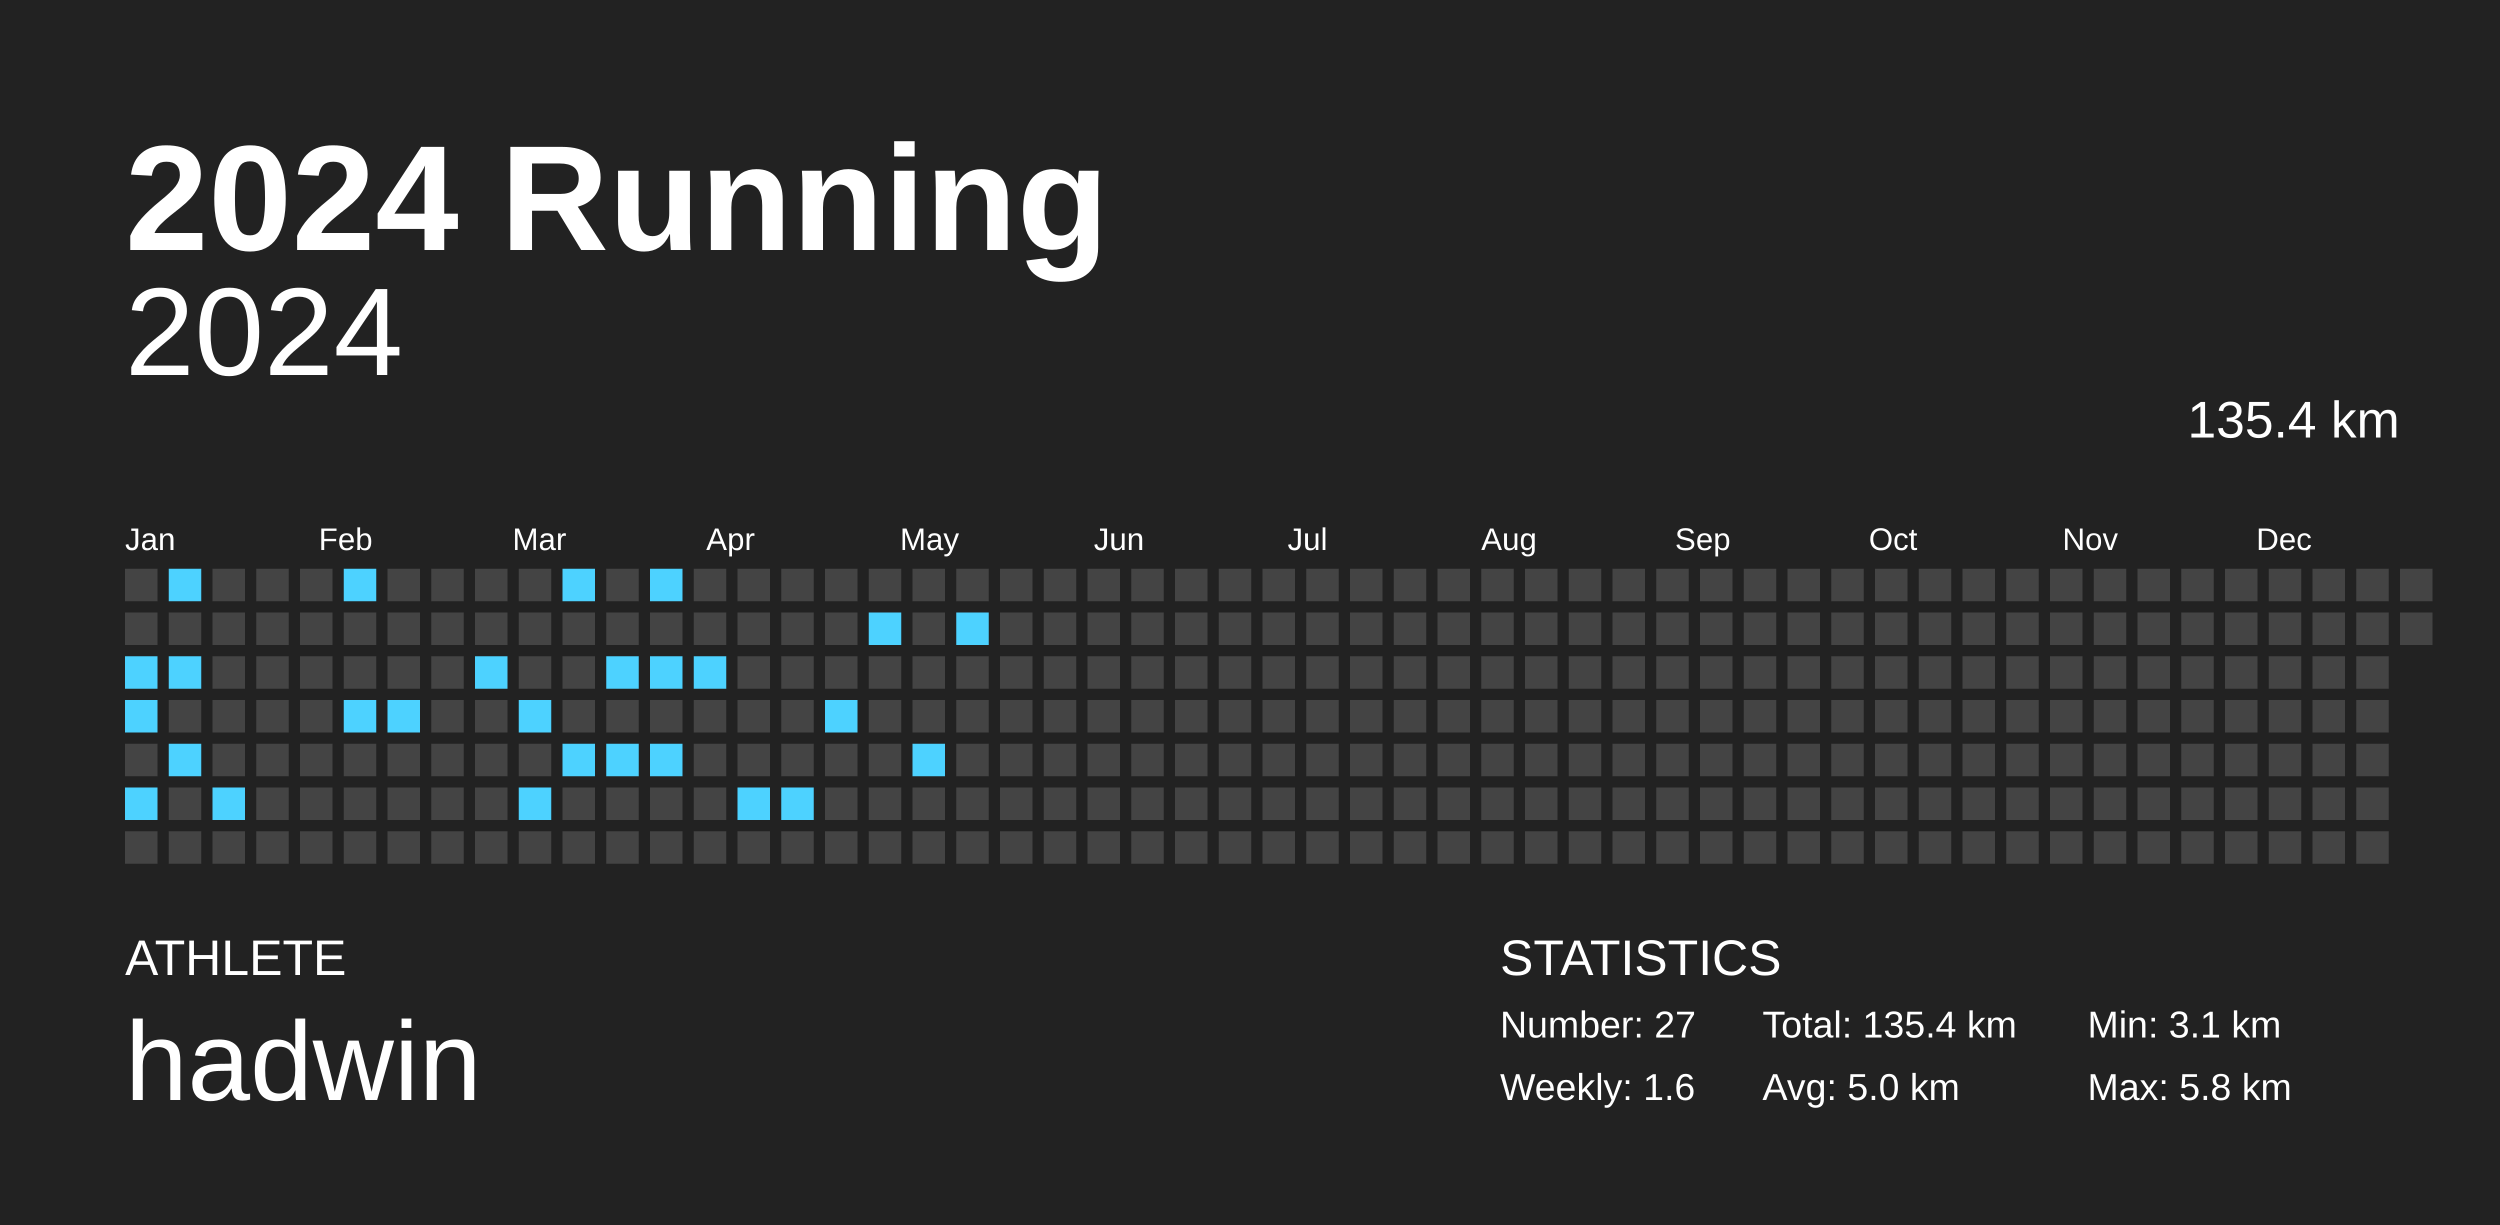
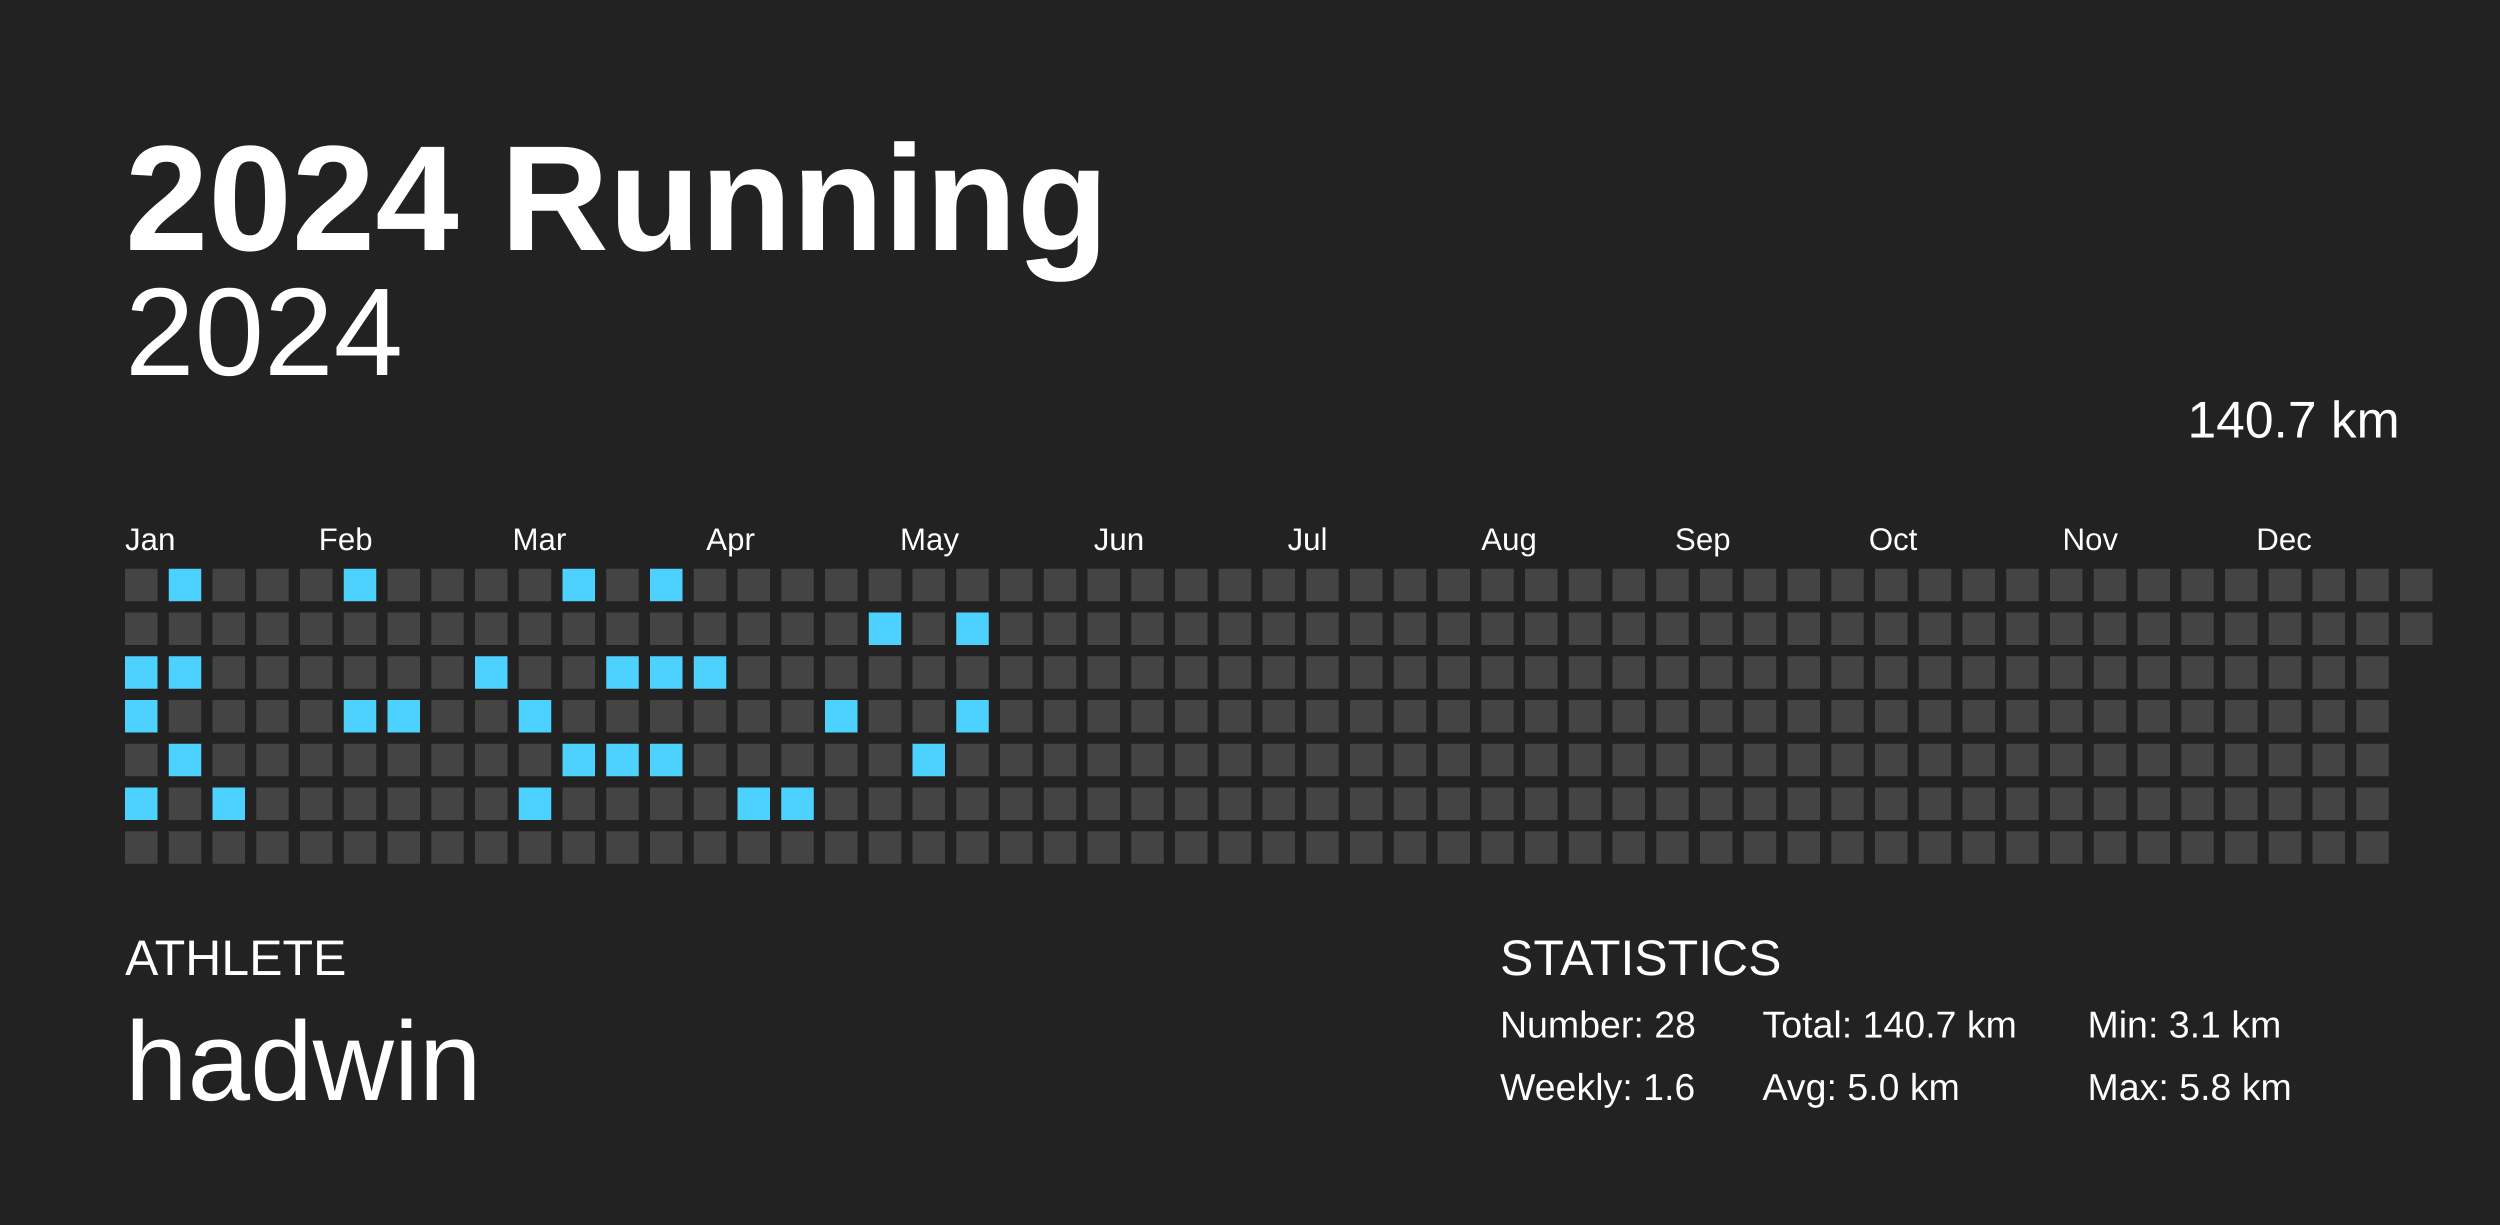
<svg xmlns="http://www.w3.org/2000/svg" baseProfile="full" height="98mm" version="1.1" viewBox="0,0,200,98" width="200mm">
  <defs />
  <rect fill="#222222" height="98" width="200" x="0" y="0" />
  <text fill="#FFFFFF" style="font-size:12px; font-family:Arial; font-weight:bold;" x="10" y="20">2024 Running</text>
  <text fill="#FFFFFF" style="font-size:4px; font-family:Arial" x="10" y="78">ATHLETE</text>
  <text fill="#FFFFFF" style="font-size:9px; font-family:Arial" x="10" y="88">hadwin</text>
  <text fill="#FFFFFF" style="font-size:4px; font-family:Arial" x="120" y="78">STATISTICS</text>
-   <text fill="#FFFFFF" style="font-size:3px; font-family:Arial" x="120" y="83">Number: 27</text>
+   <text fill="#FFFFFF" style="font-size:3px; font-family:Arial" x="120" y="83">Number: 28</text>
  <text fill="#FFFFFF" style="font-size:3px; font-family:Arial" x="120" y="88">Weekly: 1.6</text>
-   <text fill="#FFFFFF" style="font-size:3px; font-family:Arial" x="141" y="83">Total: 135.4 km</text>
+   <text fill="#FFFFFF" style="font-size:3px; font-family:Arial" x="141" y="83">Total: 140.7 km</text>
  <text fill="#FFFFFF" style="font-size:3px; font-family:Arial" x="141" y="88">Avg: 5.0 km</text>
  <text fill="#FFFFFF" style="font-size:3px; font-family:Arial" x="167" y="83">Min: 3.1 km</text>
  <text fill="#FFFFFF" style="font-size:3px; font-family:Arial" x="167" y="88">Max: 5.8 km</text>
  <text alignment-baseline="hanging" fill="#FFFFFF" style="font-size:10.0px; font-family:Arial;" x="10" y="30">2024</text>
-   <text alignment-baseline="hanging" fill="#FFFFFF" style="font-size:4.125px; font-family:Arial;" x="175" y="35">135.4 km</text>
+   <text alignment-baseline="hanging" fill="#FFFFFF" style="font-size:4.125px; font-family:Arial;" x="175" y="35">140.7 km</text>
  <text fill="#FFFFFF" style="font-size:2.5px; font-family:Arial" x="10.0" y="44">Jan</text>
  <text fill="#FFFFFF" style="font-size:2.5px; font-family:Arial" x="25.5" y="44">Feb</text>
  <text fill="#FFFFFF" style="font-size:2.5px; font-family:Arial" x="41.0" y="44">Mar</text>
  <text fill="#FFFFFF" style="font-size:2.5px; font-family:Arial" x="56.5" y="44">Apr</text>
  <text fill="#FFFFFF" style="font-size:2.5px; font-family:Arial" x="72.0" y="44">May</text>
  <text fill="#FFFFFF" style="font-size:2.5px; font-family:Arial" x="87.5" y="44">Jun</text>
  <text fill="#FFFFFF" style="font-size:2.5px; font-family:Arial" x="103.0" y="44">Jul</text>
  <text fill="#FFFFFF" style="font-size:2.5px; font-family:Arial" x="118.5" y="44">Aug</text>
  <text fill="#FFFFFF" style="font-size:2.5px; font-family:Arial" x="134.0" y="44">Sep</text>
  <text fill="#FFFFFF" style="font-size:2.5px; font-family:Arial" x="149.5" y="44">Oct</text>
  <text fill="#FFFFFF" style="font-size:2.5px; font-family:Arial" x="165.0" y="44">Nov</text>
  <text fill="#FFFFFF" style="font-size:2.5px; font-family:Arial" x="180.5" y="44">Dec</text>
  <rect fill="#444444" height="2.6" width="2.6" x="10.0" y="45.5" />
  <rect fill="#444444" height="2.6" width="2.6" x="10.0" y="49.0" />
  <rect fill="#4dd2ff" height="2.6" width="2.6" x="10.0" y="52.5" />
  <rect fill="#4dd2ff" height="2.6" width="2.6" x="10.0" y="56.0" />
  <rect fill="#444444" height="2.6" width="2.6" x="10.0" y="59.5" />
  <rect fill="#4dd2ff" height="2.6" width="2.6" x="10.0" y="63.0" />
  <rect fill="#444444" height="2.6" width="2.6" x="10.0" y="66.5" />
  <rect fill="#4dd2ff" height="2.6" width="2.6" x="13.5" y="45.5" />
  <rect fill="#444444" height="2.6" width="2.6" x="13.5" y="49.0" />
  <rect fill="#4dd2ff" height="2.6" width="2.6" x="13.5" y="52.5" />
  <rect fill="#444444" height="2.6" width="2.6" x="13.5" y="56.0" />
  <rect fill="#4dd2ff" height="2.6" width="2.6" x="13.5" y="59.5" />
  <rect fill="#444444" height="2.6" width="2.6" x="13.5" y="63.0" />
  <rect fill="#444444" height="2.6" width="2.6" x="13.5" y="66.5" />
  <rect fill="#444444" height="2.6" width="2.6" x="17.0" y="45.5" />
  <rect fill="#444444" height="2.6" width="2.6" x="17.0" y="49.0" />
  <rect fill="#444444" height="2.6" width="2.6" x="17.0" y="52.5" />
  <rect fill="#444444" height="2.6" width="2.6" x="17.0" y="56.0" />
  <rect fill="#444444" height="2.6" width="2.6" x="17.0" y="59.5" />
  <rect fill="#4dd2ff" height="2.6" width="2.6" x="17.0" y="63.0" />
  <rect fill="#444444" height="2.6" width="2.6" x="17.0" y="66.5" />
  <rect fill="#444444" height="2.6" width="2.6" x="20.5" y="45.5" />
  <rect fill="#444444" height="2.6" width="2.6" x="20.5" y="49.0" />
  <rect fill="#444444" height="2.6" width="2.6" x="20.5" y="52.5" />
  <rect fill="#444444" height="2.6" width="2.6" x="20.5" y="56.0" />
  <rect fill="#444444" height="2.6" width="2.6" x="20.5" y="59.5" />
  <rect fill="#444444" height="2.6" width="2.6" x="20.5" y="63.0" />
  <rect fill="#444444" height="2.6" width="2.6" x="20.5" y="66.5" />
  <rect fill="#444444" height="2.6" width="2.6" x="24.0" y="45.5" />
  <rect fill="#444444" height="2.6" width="2.6" x="24.0" y="49.0" />
  <rect fill="#444444" height="2.6" width="2.6" x="24.0" y="52.5" />
  <rect fill="#444444" height="2.6" width="2.6" x="24.0" y="56.0" />
  <rect fill="#444444" height="2.6" width="2.6" x="24.0" y="59.5" />
  <rect fill="#444444" height="2.6" width="2.6" x="24.0" y="63.0" />
  <rect fill="#444444" height="2.6" width="2.6" x="24.0" y="66.5" />
  <rect fill="#4dd2ff" height="2.6" width="2.6" x="27.5" y="45.5" />
  <rect fill="#444444" height="2.6" width="2.6" x="27.5" y="49.0" />
  <rect fill="#444444" height="2.6" width="2.6" x="27.5" y="52.5" />
  <rect fill="#4dd2ff" height="2.6" width="2.6" x="27.5" y="56.0" />
  <rect fill="#444444" height="2.6" width="2.6" x="27.5" y="59.5" />
  <rect fill="#444444" height="2.6" width="2.6" x="27.5" y="63.0" />
  <rect fill="#444444" height="2.6" width="2.6" x="27.5" y="66.5" />
  <rect fill="#444444" height="2.6" width="2.6" x="31.0" y="45.5" />
  <rect fill="#444444" height="2.6" width="2.6" x="31.0" y="49.0" />
  <rect fill="#444444" height="2.6" width="2.6" x="31.0" y="52.5" />
  <rect fill="#4dd2ff" height="2.6" width="2.6" x="31.0" y="56.0" />
  <rect fill="#444444" height="2.6" width="2.6" x="31.0" y="59.5" />
  <rect fill="#444444" height="2.6" width="2.6" x="31.0" y="63.0" />
  <rect fill="#444444" height="2.6" width="2.6" x="31.0" y="66.5" />
  <rect fill="#444444" height="2.6" width="2.6" x="34.5" y="45.5" />
  <rect fill="#444444" height="2.6" width="2.6" x="34.5" y="49.0" />
  <rect fill="#444444" height="2.6" width="2.6" x="34.5" y="52.5" />
  <rect fill="#444444" height="2.6" width="2.6" x="34.5" y="56.0" />
  <rect fill="#444444" height="2.6" width="2.6" x="34.5" y="59.5" />
  <rect fill="#444444" height="2.6" width="2.6" x="34.5" y="63.0" />
  <rect fill="#444444" height="2.6" width="2.6" x="34.5" y="66.5" />
  <rect fill="#444444" height="2.6" width="2.6" x="38.0" y="45.5" />
  <rect fill="#444444" height="2.6" width="2.6" x="38.0" y="49.0" />
  <rect fill="#4dd2ff" height="2.6" width="2.6" x="38.0" y="52.5" />
  <rect fill="#444444" height="2.6" width="2.6" x="38.0" y="56.0" />
  <rect fill="#444444" height="2.6" width="2.6" x="38.0" y="59.5" />
  <rect fill="#444444" height="2.6" width="2.6" x="38.0" y="63.0" />
  <rect fill="#444444" height="2.6" width="2.6" x="38.0" y="66.5" />
  <rect fill="#444444" height="2.6" width="2.6" x="41.5" y="45.5" />
  <rect fill="#444444" height="2.6" width="2.6" x="41.5" y="49.0" />
  <rect fill="#444444" height="2.6" width="2.6" x="41.5" y="52.5" />
  <rect fill="#4dd2ff" height="2.6" width="2.6" x="41.5" y="56.0" />
  <rect fill="#444444" height="2.6" width="2.6" x="41.5" y="59.5" />
  <rect fill="#4dd2ff" height="2.6" width="2.6" x="41.5" y="63.0" />
  <rect fill="#444444" height="2.6" width="2.6" x="41.5" y="66.5" />
  <rect fill="#4dd2ff" height="2.6" width="2.6" x="45.0" y="45.5" />
  <rect fill="#444444" height="2.6" width="2.6" x="45.0" y="49.0" />
  <rect fill="#444444" height="2.6" width="2.6" x="45.0" y="52.5" />
  <rect fill="#444444" height="2.6" width="2.6" x="45.0" y="56.0" />
  <rect fill="#4dd2ff" height="2.6" width="2.6" x="45.0" y="59.5" />
  <rect fill="#444444" height="2.6" width="2.6" x="45.0" y="63.0" />
  <rect fill="#444444" height="2.6" width="2.6" x="45.0" y="66.5" />
  <rect fill="#444444" height="2.6" width="2.6" x="48.5" y="45.5" />
  <rect fill="#444444" height="2.6" width="2.6" x="48.5" y="49.0" />
  <rect fill="#4dd2ff" height="2.6" width="2.6" x="48.5" y="52.5" />
  <rect fill="#444444" height="2.6" width="2.6" x="48.5" y="56.0" />
  <rect fill="#4dd2ff" height="2.6" width="2.6" x="48.5" y="59.5" />
  <rect fill="#444444" height="2.6" width="2.6" x="48.5" y="63.0" />
  <rect fill="#444444" height="2.6" width="2.6" x="48.5" y="66.5" />
  <rect fill="#4dd2ff" height="2.6" width="2.6" x="52.0" y="45.5" />
  <rect fill="#444444" height="2.6" width="2.6" x="52.0" y="49.0" />
  <rect fill="#4dd2ff" height="2.6" width="2.6" x="52.0" y="52.5" />
  <rect fill="#444444" height="2.6" width="2.6" x="52.0" y="56.0" />
  <rect fill="#4dd2ff" height="2.6" width="2.6" x="52.0" y="59.5" />
  <rect fill="#444444" height="2.6" width="2.6" x="52.0" y="63.0" />
  <rect fill="#444444" height="2.6" width="2.6" x="52.0" y="66.5" />
  <rect fill="#444444" height="2.6" width="2.6" x="55.5" y="45.5" />
  <rect fill="#444444" height="2.6" width="2.6" x="55.5" y="49.0" />
  <rect fill="#4dd2ff" height="2.6" width="2.6" x="55.5" y="52.5" />
  <rect fill="#444444" height="2.6" width="2.6" x="55.5" y="56.0" />
  <rect fill="#444444" height="2.6" width="2.6" x="55.5" y="59.5" />
  <rect fill="#444444" height="2.6" width="2.6" x="55.5" y="63.0" />
  <rect fill="#444444" height="2.6" width="2.6" x="55.5" y="66.5" />
  <rect fill="#444444" height="2.6" width="2.6" x="59.0" y="45.5" />
  <rect fill="#444444" height="2.6" width="2.6" x="59.0" y="49.0" />
  <rect fill="#444444" height="2.6" width="2.6" x="59.0" y="52.5" />
  <rect fill="#444444" height="2.6" width="2.6" x="59.0" y="56.0" />
  <rect fill="#444444" height="2.6" width="2.6" x="59.0" y="59.5" />
  <rect fill="#4dd2ff" height="2.6" width="2.6" x="59.0" y="63.0" />
  <rect fill="#444444" height="2.6" width="2.6" x="59.0" y="66.5" />
  <rect fill="#444444" height="2.6" width="2.6" x="62.5" y="45.5" />
  <rect fill="#444444" height="2.6" width="2.6" x="62.5" y="49.0" />
  <rect fill="#444444" height="2.6" width="2.6" x="62.5" y="52.5" />
  <rect fill="#444444" height="2.6" width="2.6" x="62.5" y="56.0" />
  <rect fill="#444444" height="2.6" width="2.6" x="62.5" y="59.5" />
  <rect fill="#4dd2ff" height="2.6" width="2.6" x="62.5" y="63.0" />
  <rect fill="#444444" height="2.6" width="2.6" x="62.5" y="66.5" />
  <rect fill="#444444" height="2.6" width="2.6" x="66.0" y="45.5" />
  <rect fill="#444444" height="2.6" width="2.6" x="66.0" y="49.0" />
  <rect fill="#444444" height="2.6" width="2.6" x="66.0" y="52.5" />
  <rect fill="#4dd2ff" height="2.6" width="2.6" x="66.0" y="56.0" />
  <rect fill="#444444" height="2.6" width="2.6" x="66.0" y="59.5" />
  <rect fill="#444444" height="2.6" width="2.6" x="66.0" y="63.0" />
  <rect fill="#444444" height="2.6" width="2.6" x="66.0" y="66.5" />
  <rect fill="#444444" height="2.6" width="2.6" x="69.5" y="45.5" />
  <rect fill="#4dd2ff" height="2.6" width="2.6" x="69.5" y="49.0" />
  <rect fill="#444444" height="2.6" width="2.6" x="69.5" y="52.5" />
  <rect fill="#444444" height="2.6" width="2.6" x="69.5" y="56.0" />
  <rect fill="#444444" height="2.6" width="2.6" x="69.5" y="59.5" />
  <rect fill="#444444" height="2.6" width="2.6" x="69.5" y="63.0" />
  <rect fill="#444444" height="2.6" width="2.6" x="69.5" y="66.5" />
  <rect fill="#444444" height="2.6" width="2.6" x="73.0" y="45.5" />
  <rect fill="#444444" height="2.6" width="2.6" x="73.0" y="49.0" />
  <rect fill="#444444" height="2.6" width="2.6" x="73.0" y="52.5" />
  <rect fill="#444444" height="2.6" width="2.6" x="73.0" y="56.0" />
  <rect fill="#4dd2ff" height="2.6" width="2.6" x="73.0" y="59.5" />
  <rect fill="#444444" height="2.6" width="2.6" x="73.0" y="63.0" />
  <rect fill="#444444" height="2.6" width="2.6" x="73.0" y="66.5" />
  <rect fill="#444444" height="2.6" width="2.6" x="76.5" y="45.5" />
  <rect fill="#4dd2ff" height="2.6" width="2.6" x="76.5" y="49.0" />
  <rect fill="#444444" height="2.6" width="2.6" x="76.5" y="52.5" />
-   <rect fill="#444444" height="2.6" width="2.6" x="76.5" y="56.0" />
+   <rect fill="#4dd2ff" height="2.6" width="2.6" x="76.5" y="56.0" />
  <rect fill="#444444" height="2.6" width="2.6" x="76.5" y="59.5" />
  <rect fill="#444444" height="2.6" width="2.6" x="76.5" y="63.0" />
  <rect fill="#444444" height="2.6" width="2.6" x="76.5" y="66.5" />
  <rect fill="#444444" height="2.6" width="2.6" x="80.0" y="45.5" />
  <rect fill="#444444" height="2.6" width="2.6" x="80.0" y="49.0" />
  <rect fill="#444444" height="2.6" width="2.6" x="80.0" y="52.5" />
  <rect fill="#444444" height="2.6" width="2.6" x="80.0" y="56.0" />
  <rect fill="#444444" height="2.6" width="2.6" x="80.0" y="59.5" />
  <rect fill="#444444" height="2.6" width="2.6" x="80.0" y="63.0" />
  <rect fill="#444444" height="2.6" width="2.6" x="80.0" y="66.5" />
  <rect fill="#444444" height="2.6" width="2.6" x="83.5" y="45.5" />
  <rect fill="#444444" height="2.6" width="2.6" x="83.5" y="49.0" />
  <rect fill="#444444" height="2.6" width="2.6" x="83.5" y="52.5" />
  <rect fill="#444444" height="2.6" width="2.6" x="83.5" y="56.0" />
  <rect fill="#444444" height="2.6" width="2.6" x="83.5" y="59.5" />
  <rect fill="#444444" height="2.6" width="2.6" x="83.5" y="63.0" />
  <rect fill="#444444" height="2.6" width="2.6" x="83.5" y="66.5" />
  <rect fill="#444444" height="2.6" width="2.6" x="87.0" y="45.5" />
  <rect fill="#444444" height="2.6" width="2.6" x="87.0" y="49.0" />
  <rect fill="#444444" height="2.6" width="2.6" x="87.0" y="52.5" />
  <rect fill="#444444" height="2.6" width="2.6" x="87.0" y="56.0" />
  <rect fill="#444444" height="2.6" width="2.6" x="87.0" y="59.5" />
  <rect fill="#444444" height="2.6" width="2.6" x="87.0" y="63.0" />
  <rect fill="#444444" height="2.6" width="2.6" x="87.0" y="66.5" />
  <rect fill="#444444" height="2.6" width="2.6" x="90.5" y="45.5" />
  <rect fill="#444444" height="2.6" width="2.6" x="90.5" y="49.0" />
  <rect fill="#444444" height="2.6" width="2.6" x="90.5" y="52.5" />
  <rect fill="#444444" height="2.6" width="2.6" x="90.5" y="56.0" />
  <rect fill="#444444" height="2.6" width="2.6" x="90.5" y="59.5" />
  <rect fill="#444444" height="2.6" width="2.6" x="90.5" y="63.0" />
  <rect fill="#444444" height="2.6" width="2.6" x="90.5" y="66.5" />
  <rect fill="#444444" height="2.6" width="2.6" x="94.0" y="45.5" />
  <rect fill="#444444" height="2.6" width="2.6" x="94.0" y="49.0" />
  <rect fill="#444444" height="2.6" width="2.6" x="94.0" y="52.5" />
  <rect fill="#444444" height="2.6" width="2.6" x="94.0" y="56.0" />
  <rect fill="#444444" height="2.6" width="2.6" x="94.0" y="59.5" />
  <rect fill="#444444" height="2.6" width="2.6" x="94.0" y="63.0" />
  <rect fill="#444444" height="2.6" width="2.6" x="94.0" y="66.5" />
  <rect fill="#444444" height="2.6" width="2.6" x="97.5" y="45.5" />
  <rect fill="#444444" height="2.6" width="2.6" x="97.5" y="49.0" />
  <rect fill="#444444" height="2.6" width="2.6" x="97.5" y="52.5" />
  <rect fill="#444444" height="2.6" width="2.6" x="97.5" y="56.0" />
  <rect fill="#444444" height="2.6" width="2.6" x="97.5" y="59.5" />
  <rect fill="#444444" height="2.6" width="2.6" x="97.5" y="63.0" />
  <rect fill="#444444" height="2.6" width="2.6" x="97.5" y="66.5" />
  <rect fill="#444444" height="2.6" width="2.6" x="101.0" y="45.5" />
  <rect fill="#444444" height="2.6" width="2.6" x="101.0" y="49.0" />
  <rect fill="#444444" height="2.6" width="2.6" x="101.0" y="52.5" />
  <rect fill="#444444" height="2.6" width="2.6" x="101.0" y="56.0" />
  <rect fill="#444444" height="2.6" width="2.6" x="101.0" y="59.5" />
  <rect fill="#444444" height="2.6" width="2.6" x="101.0" y="63.0" />
  <rect fill="#444444" height="2.6" width="2.6" x="101.0" y="66.5" />
  <rect fill="#444444" height="2.6" width="2.6" x="104.5" y="45.5" />
  <rect fill="#444444" height="2.6" width="2.6" x="104.5" y="49.0" />
  <rect fill="#444444" height="2.6" width="2.6" x="104.5" y="52.5" />
  <rect fill="#444444" height="2.6" width="2.6" x="104.5" y="56.0" />
  <rect fill="#444444" height="2.6" width="2.6" x="104.5" y="59.5" />
  <rect fill="#444444" height="2.6" width="2.6" x="104.5" y="63.0" />
  <rect fill="#444444" height="2.6" width="2.6" x="104.5" y="66.5" />
  <rect fill="#444444" height="2.6" width="2.6" x="108.0" y="45.5" />
  <rect fill="#444444" height="2.6" width="2.6" x="108.0" y="49.0" />
  <rect fill="#444444" height="2.6" width="2.6" x="108.0" y="52.5" />
  <rect fill="#444444" height="2.6" width="2.6" x="108.0" y="56.0" />
  <rect fill="#444444" height="2.6" width="2.6" x="108.0" y="59.5" />
  <rect fill="#444444" height="2.6" width="2.6" x="108.0" y="63.0" />
  <rect fill="#444444" height="2.6" width="2.6" x="108.0" y="66.5" />
  <rect fill="#444444" height="2.6" width="2.6" x="111.5" y="45.5" />
  <rect fill="#444444" height="2.6" width="2.6" x="111.5" y="49.0" />
  <rect fill="#444444" height="2.6" width="2.6" x="111.5" y="52.5" />
  <rect fill="#444444" height="2.6" width="2.6" x="111.5" y="56.0" />
  <rect fill="#444444" height="2.6" width="2.6" x="111.5" y="59.5" />
  <rect fill="#444444" height="2.6" width="2.6" x="111.5" y="63.0" />
  <rect fill="#444444" height="2.6" width="2.6" x="111.5" y="66.5" />
  <rect fill="#444444" height="2.6" width="2.6" x="115.0" y="45.5" />
  <rect fill="#444444" height="2.6" width="2.6" x="115.0" y="49.0" />
  <rect fill="#444444" height="2.6" width="2.6" x="115.0" y="52.5" />
  <rect fill="#444444" height="2.6" width="2.6" x="115.0" y="56.0" />
  <rect fill="#444444" height="2.6" width="2.6" x="115.0" y="59.5" />
  <rect fill="#444444" height="2.6" width="2.6" x="115.0" y="63.0" />
  <rect fill="#444444" height="2.6" width="2.6" x="115.0" y="66.5" />
  <rect fill="#444444" height="2.6" width="2.6" x="118.5" y="45.5" />
  <rect fill="#444444" height="2.6" width="2.6" x="118.5" y="49.0" />
  <rect fill="#444444" height="2.6" width="2.6" x="118.5" y="52.5" />
  <rect fill="#444444" height="2.6" width="2.6" x="118.5" y="56.0" />
  <rect fill="#444444" height="2.6" width="2.6" x="118.5" y="59.5" />
  <rect fill="#444444" height="2.6" width="2.6" x="118.5" y="63.0" />
  <rect fill="#444444" height="2.6" width="2.6" x="118.5" y="66.5" />
  <rect fill="#444444" height="2.6" width="2.6" x="122.0" y="45.5" />
  <rect fill="#444444" height="2.6" width="2.6" x="122.0" y="49.0" />
  <rect fill="#444444" height="2.6" width="2.6" x="122.0" y="52.5" />
  <rect fill="#444444" height="2.6" width="2.6" x="122.0" y="56.0" />
  <rect fill="#444444" height="2.6" width="2.6" x="122.0" y="59.5" />
  <rect fill="#444444" height="2.6" width="2.6" x="122.0" y="63.0" />
  <rect fill="#444444" height="2.6" width="2.6" x="122.0" y="66.5" />
  <rect fill="#444444" height="2.6" width="2.6" x="125.5" y="45.5" />
  <rect fill="#444444" height="2.6" width="2.6" x="125.5" y="49.0" />
  <rect fill="#444444" height="2.6" width="2.6" x="125.5" y="52.5" />
  <rect fill="#444444" height="2.6" width="2.6" x="125.5" y="56.0" />
  <rect fill="#444444" height="2.6" width="2.6" x="125.5" y="59.5" />
  <rect fill="#444444" height="2.6" width="2.6" x="125.5" y="63.0" />
  <rect fill="#444444" height="2.6" width="2.6" x="125.5" y="66.5" />
  <rect fill="#444444" height="2.6" width="2.6" x="129.0" y="45.5" />
  <rect fill="#444444" height="2.6" width="2.6" x="129.0" y="49.0" />
  <rect fill="#444444" height="2.6" width="2.6" x="129.0" y="52.5" />
  <rect fill="#444444" height="2.6" width="2.6" x="129.0" y="56.0" />
  <rect fill="#444444" height="2.6" width="2.6" x="129.0" y="59.5" />
  <rect fill="#444444" height="2.6" width="2.6" x="129.0" y="63.0" />
  <rect fill="#444444" height="2.6" width="2.6" x="129.0" y="66.5" />
  <rect fill="#444444" height="2.6" width="2.6" x="132.5" y="45.5" />
  <rect fill="#444444" height="2.6" width="2.6" x="132.5" y="49.0" />
  <rect fill="#444444" height="2.6" width="2.6" x="132.5" y="52.5" />
  <rect fill="#444444" height="2.6" width="2.6" x="132.5" y="56.0" />
  <rect fill="#444444" height="2.6" width="2.6" x="132.5" y="59.5" />
  <rect fill="#444444" height="2.6" width="2.6" x="132.5" y="63.0" />
  <rect fill="#444444" height="2.6" width="2.6" x="132.5" y="66.5" />
  <rect fill="#444444" height="2.6" width="2.6" x="136.0" y="45.5" />
  <rect fill="#444444" height="2.6" width="2.6" x="136.0" y="49.0" />
  <rect fill="#444444" height="2.6" width="2.6" x="136.0" y="52.5" />
  <rect fill="#444444" height="2.6" width="2.6" x="136.0" y="56.0" />
  <rect fill="#444444" height="2.6" width="2.6" x="136.0" y="59.5" />
  <rect fill="#444444" height="2.6" width="2.6" x="136.0" y="63.0" />
  <rect fill="#444444" height="2.6" width="2.6" x="136.0" y="66.5" />
  <rect fill="#444444" height="2.6" width="2.6" x="139.5" y="45.5" />
  <rect fill="#444444" height="2.6" width="2.6" x="139.5" y="49.0" />
  <rect fill="#444444" height="2.6" width="2.6" x="139.5" y="52.5" />
  <rect fill="#444444" height="2.6" width="2.6" x="139.5" y="56.0" />
  <rect fill="#444444" height="2.6" width="2.6" x="139.5" y="59.5" />
  <rect fill="#444444" height="2.6" width="2.6" x="139.5" y="63.0" />
  <rect fill="#444444" height="2.6" width="2.6" x="139.5" y="66.5" />
  <rect fill="#444444" height="2.6" width="2.6" x="143.0" y="45.5" />
  <rect fill="#444444" height="2.6" width="2.6" x="143.0" y="49.0" />
  <rect fill="#444444" height="2.6" width="2.6" x="143.0" y="52.5" />
  <rect fill="#444444" height="2.6" width="2.6" x="143.0" y="56.0" />
  <rect fill="#444444" height="2.6" width="2.6" x="143.0" y="59.5" />
  <rect fill="#444444" height="2.6" width="2.6" x="143.0" y="63.0" />
  <rect fill="#444444" height="2.6" width="2.6" x="143.0" y="66.5" />
  <rect fill="#444444" height="2.6" width="2.6" x="146.5" y="45.5" />
  <rect fill="#444444" height="2.6" width="2.6" x="146.5" y="49.0" />
  <rect fill="#444444" height="2.6" width="2.6" x="146.5" y="52.5" />
  <rect fill="#444444" height="2.6" width="2.6" x="146.5" y="56.0" />
  <rect fill="#444444" height="2.6" width="2.6" x="146.5" y="59.5" />
  <rect fill="#444444" height="2.6" width="2.6" x="146.5" y="63.0" />
  <rect fill="#444444" height="2.6" width="2.6" x="146.5" y="66.5" />
  <rect fill="#444444" height="2.6" width="2.6" x="150.0" y="45.5" />
  <rect fill="#444444" height="2.6" width="2.6" x="150.0" y="49.0" />
  <rect fill="#444444" height="2.6" width="2.6" x="150.0" y="52.5" />
  <rect fill="#444444" height="2.6" width="2.6" x="150.0" y="56.0" />
  <rect fill="#444444" height="2.6" width="2.6" x="150.0" y="59.5" />
  <rect fill="#444444" height="2.6" width="2.6" x="150.0" y="63.0" />
  <rect fill="#444444" height="2.6" width="2.6" x="150.0" y="66.5" />
  <rect fill="#444444" height="2.6" width="2.6" x="153.5" y="45.5" />
  <rect fill="#444444" height="2.6" width="2.6" x="153.5" y="49.0" />
  <rect fill="#444444" height="2.6" width="2.6" x="153.5" y="52.5" />
  <rect fill="#444444" height="2.6" width="2.6" x="153.5" y="56.0" />
  <rect fill="#444444" height="2.6" width="2.6" x="153.5" y="59.5" />
  <rect fill="#444444" height="2.6" width="2.6" x="153.5" y="63.0" />
  <rect fill="#444444" height="2.6" width="2.6" x="153.5" y="66.5" />
  <rect fill="#444444" height="2.6" width="2.6" x="157.0" y="45.5" />
  <rect fill="#444444" height="2.6" width="2.6" x="157.0" y="49.0" />
  <rect fill="#444444" height="2.6" width="2.6" x="157.0" y="52.5" />
  <rect fill="#444444" height="2.6" width="2.6" x="157.0" y="56.0" />
  <rect fill="#444444" height="2.6" width="2.6" x="157.0" y="59.5" />
  <rect fill="#444444" height="2.6" width="2.6" x="157.0" y="63.0" />
  <rect fill="#444444" height="2.6" width="2.6" x="157.0" y="66.5" />
  <rect fill="#444444" height="2.6" width="2.6" x="160.5" y="45.5" />
  <rect fill="#444444" height="2.6" width="2.6" x="160.5" y="49.0" />
  <rect fill="#444444" height="2.6" width="2.6" x="160.5" y="52.5" />
  <rect fill="#444444" height="2.6" width="2.6" x="160.5" y="56.0" />
  <rect fill="#444444" height="2.6" width="2.6" x="160.5" y="59.5" />
  <rect fill="#444444" height="2.6" width="2.6" x="160.5" y="63.0" />
  <rect fill="#444444" height="2.6" width="2.6" x="160.5" y="66.5" />
  <rect fill="#444444" height="2.6" width="2.6" x="164.0" y="45.5" />
  <rect fill="#444444" height="2.6" width="2.6" x="164.0" y="49.0" />
  <rect fill="#444444" height="2.6" width="2.6" x="164.0" y="52.5" />
  <rect fill="#444444" height="2.6" width="2.6" x="164.0" y="56.0" />
  <rect fill="#444444" height="2.6" width="2.6" x="164.0" y="59.5" />
  <rect fill="#444444" height="2.6" width="2.6" x="164.0" y="63.0" />
  <rect fill="#444444" height="2.6" width="2.6" x="164.0" y="66.5" />
  <rect fill="#444444" height="2.6" width="2.6" x="167.5" y="45.5" />
  <rect fill="#444444" height="2.6" width="2.6" x="167.5" y="49.0" />
  <rect fill="#444444" height="2.6" width="2.6" x="167.5" y="52.5" />
  <rect fill="#444444" height="2.6" width="2.6" x="167.5" y="56.0" />
  <rect fill="#444444" height="2.6" width="2.6" x="167.5" y="59.5" />
  <rect fill="#444444" height="2.6" width="2.6" x="167.5" y="63.0" />
  <rect fill="#444444" height="2.6" width="2.6" x="167.5" y="66.5" />
  <rect fill="#444444" height="2.6" width="2.6" x="171.0" y="45.5" />
  <rect fill="#444444" height="2.6" width="2.6" x="171.0" y="49.0" />
  <rect fill="#444444" height="2.6" width="2.6" x="171.0" y="52.5" />
  <rect fill="#444444" height="2.6" width="2.6" x="171.0" y="56.0" />
  <rect fill="#444444" height="2.6" width="2.6" x="171.0" y="59.5" />
  <rect fill="#444444" height="2.6" width="2.6" x="171.0" y="63.0" />
  <rect fill="#444444" height="2.6" width="2.6" x="171.0" y="66.5" />
  <rect fill="#444444" height="2.6" width="2.6" x="174.5" y="45.5" />
  <rect fill="#444444" height="2.6" width="2.6" x="174.5" y="49.0" />
  <rect fill="#444444" height="2.6" width="2.6" x="174.5" y="52.5" />
  <rect fill="#444444" height="2.6" width="2.6" x="174.5" y="56.0" />
  <rect fill="#444444" height="2.6" width="2.6" x="174.5" y="59.5" />
  <rect fill="#444444" height="2.6" width="2.6" x="174.5" y="63.0" />
  <rect fill="#444444" height="2.6" width="2.6" x="174.5" y="66.5" />
  <rect fill="#444444" height="2.6" width="2.6" x="178.0" y="45.5" />
  <rect fill="#444444" height="2.6" width="2.6" x="178.0" y="49.0" />
  <rect fill="#444444" height="2.6" width="2.6" x="178.0" y="52.5" />
  <rect fill="#444444" height="2.6" width="2.6" x="178.0" y="56.0" />
  <rect fill="#444444" height="2.6" width="2.6" x="178.0" y="59.5" />
  <rect fill="#444444" height="2.6" width="2.6" x="178.0" y="63.0" />
  <rect fill="#444444" height="2.6" width="2.6" x="178.0" y="66.5" />
  <rect fill="#444444" height="2.6" width="2.6" x="181.5" y="45.5" />
  <rect fill="#444444" height="2.6" width="2.6" x="181.5" y="49.0" />
  <rect fill="#444444" height="2.6" width="2.6" x="181.5" y="52.5" />
  <rect fill="#444444" height="2.6" width="2.6" x="181.5" y="56.0" />
  <rect fill="#444444" height="2.6" width="2.6" x="181.5" y="59.5" />
  <rect fill="#444444" height="2.6" width="2.6" x="181.5" y="63.0" />
  <rect fill="#444444" height="2.6" width="2.6" x="181.5" y="66.5" />
  <rect fill="#444444" height="2.6" width="2.6" x="185.0" y="45.5" />
  <rect fill="#444444" height="2.6" width="2.6" x="185.0" y="49.0" />
  <rect fill="#444444" height="2.6" width="2.6" x="185.0" y="52.5" />
  <rect fill="#444444" height="2.6" width="2.6" x="185.0" y="56.0" />
  <rect fill="#444444" height="2.6" width="2.6" x="185.0" y="59.5" />
  <rect fill="#444444" height="2.6" width="2.6" x="185.0" y="63.0" />
  <rect fill="#444444" height="2.6" width="2.6" x="185.0" y="66.5" />
  <rect fill="#444444" height="2.6" width="2.6" x="188.5" y="45.5" />
  <rect fill="#444444" height="2.6" width="2.6" x="188.5" y="49.0" />
  <rect fill="#444444" height="2.6" width="2.6" x="188.5" y="52.5" />
  <rect fill="#444444" height="2.6" width="2.6" x="188.5" y="56.0" />
  <rect fill="#444444" height="2.6" width="2.6" x="188.5" y="59.5" />
  <rect fill="#444444" height="2.6" width="2.6" x="188.5" y="63.0" />
  <rect fill="#444444" height="2.6" width="2.6" x="188.5" y="66.5" />
  <rect fill="#444444" height="2.6" width="2.6" x="192.0" y="45.5" />
  <rect fill="#444444" height="2.6" width="2.6" x="192.0" y="49.0" />
</svg>
